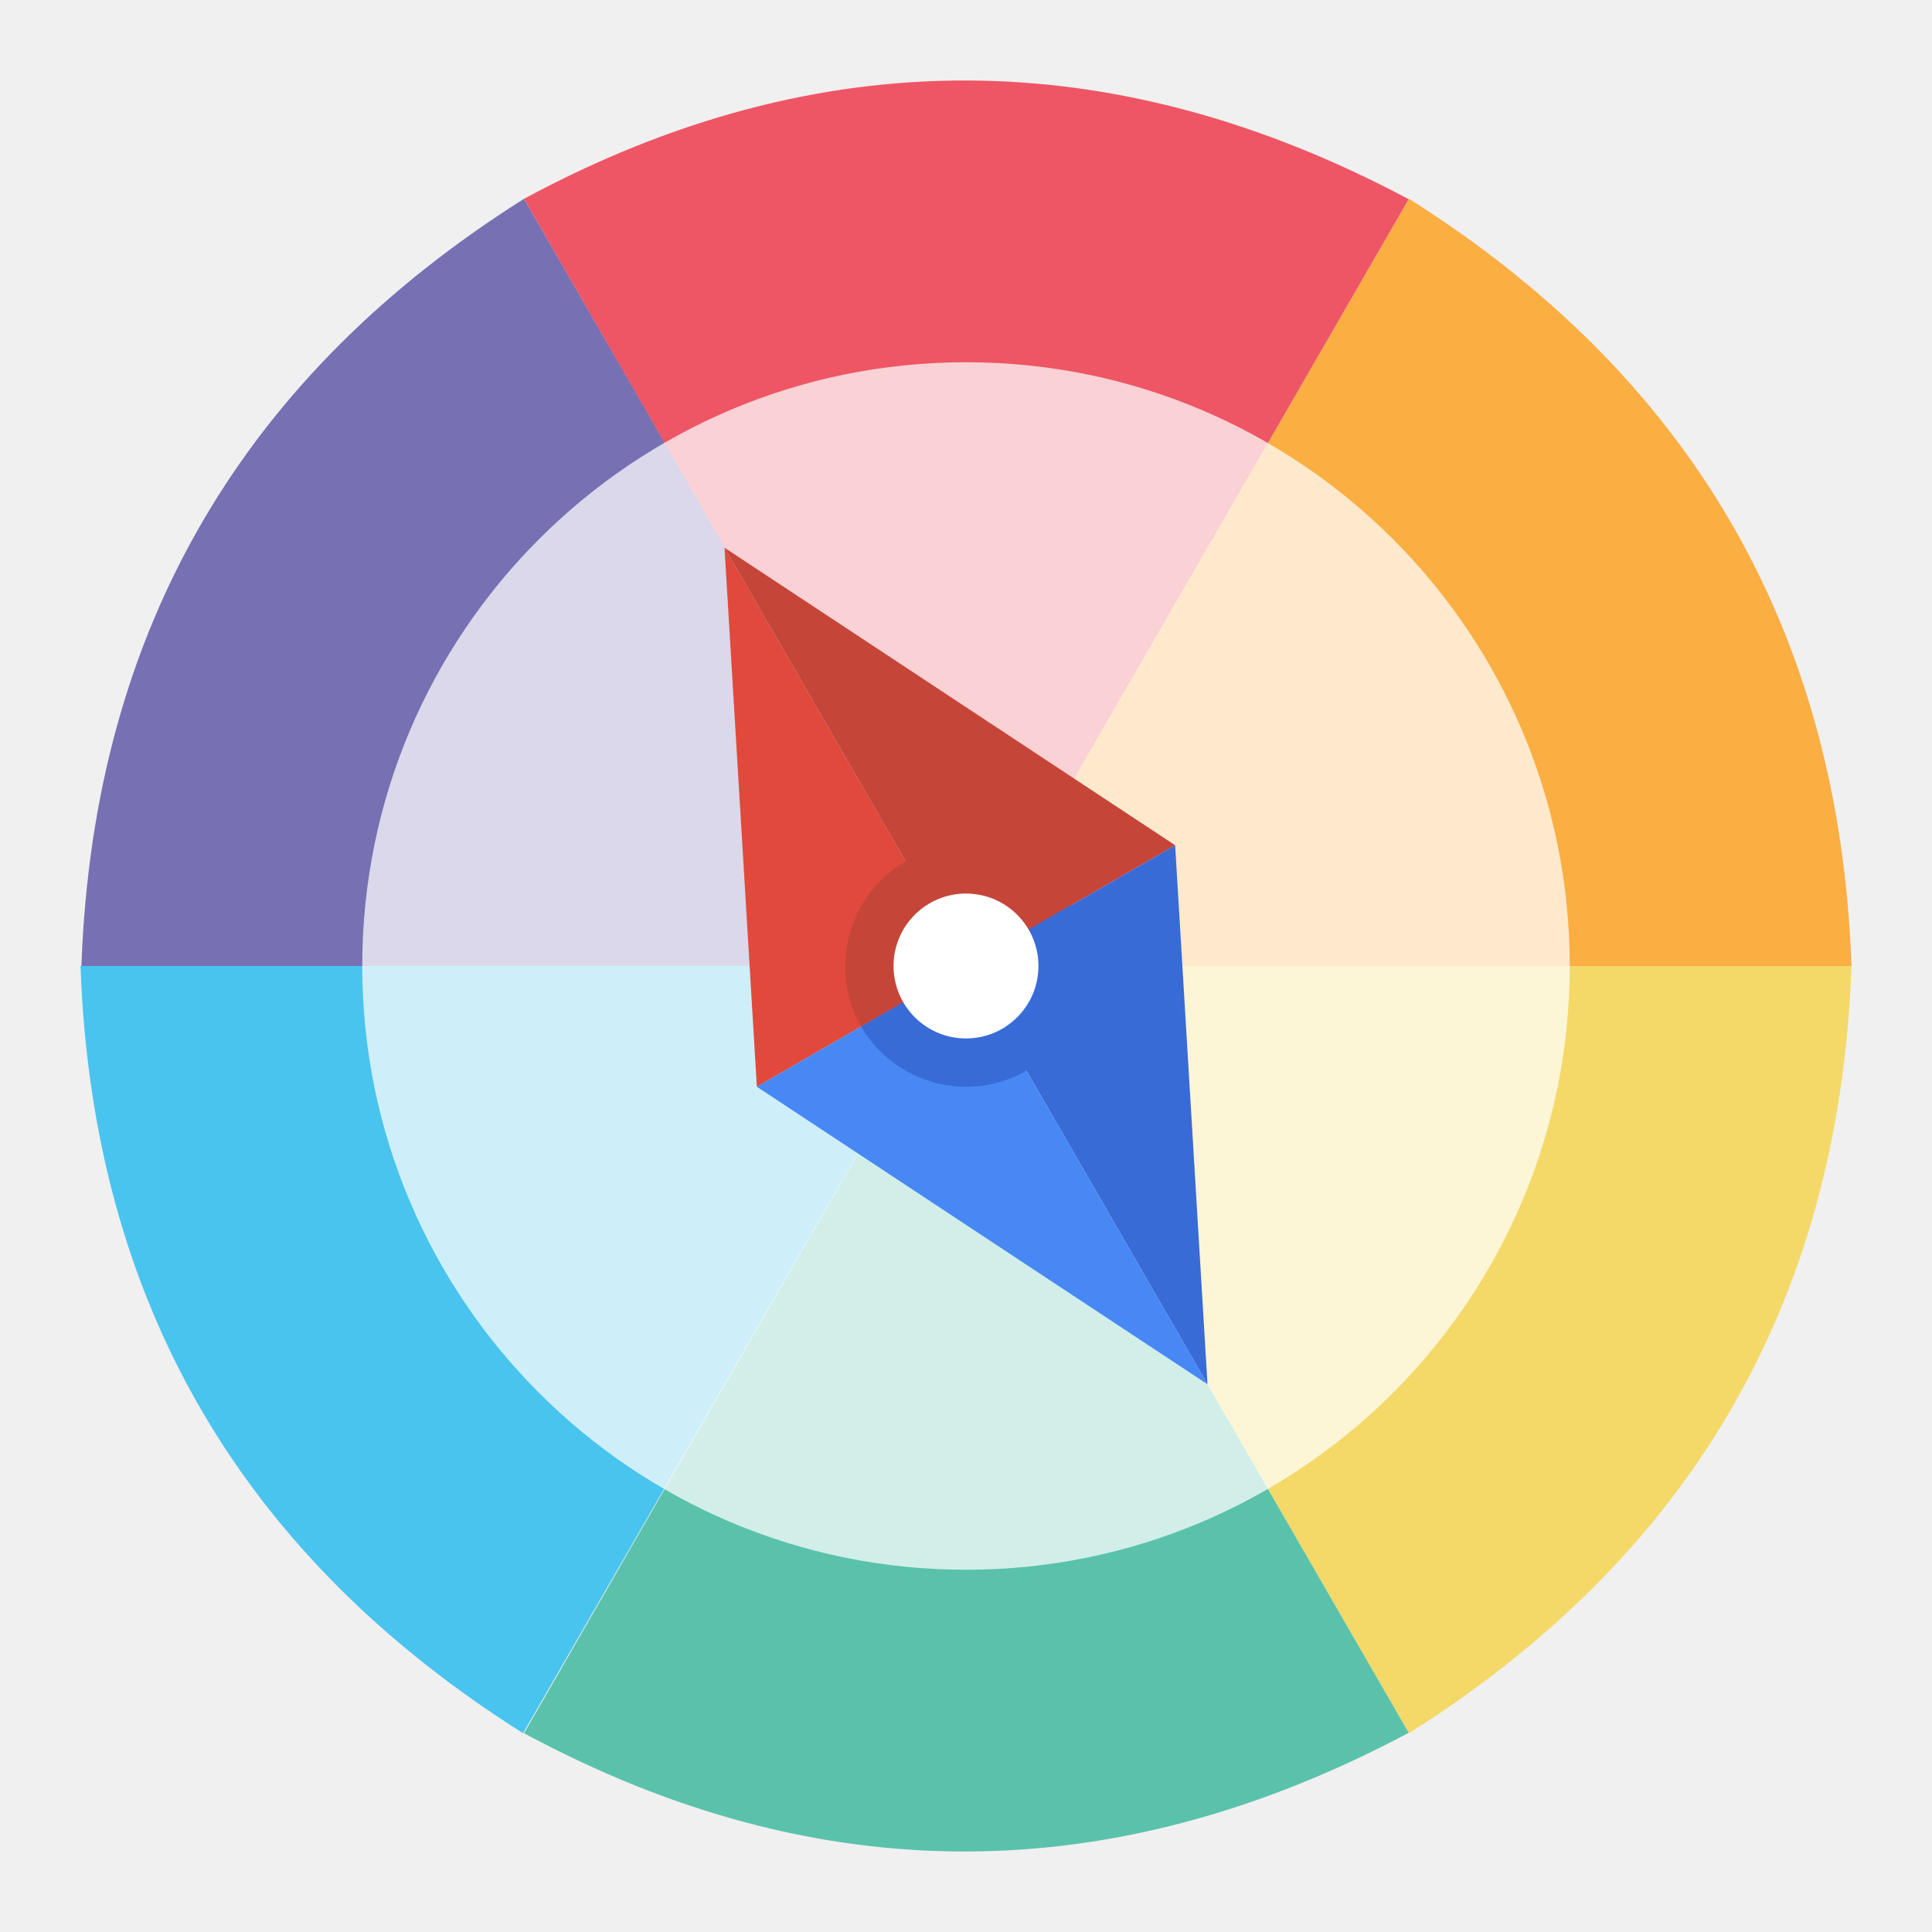
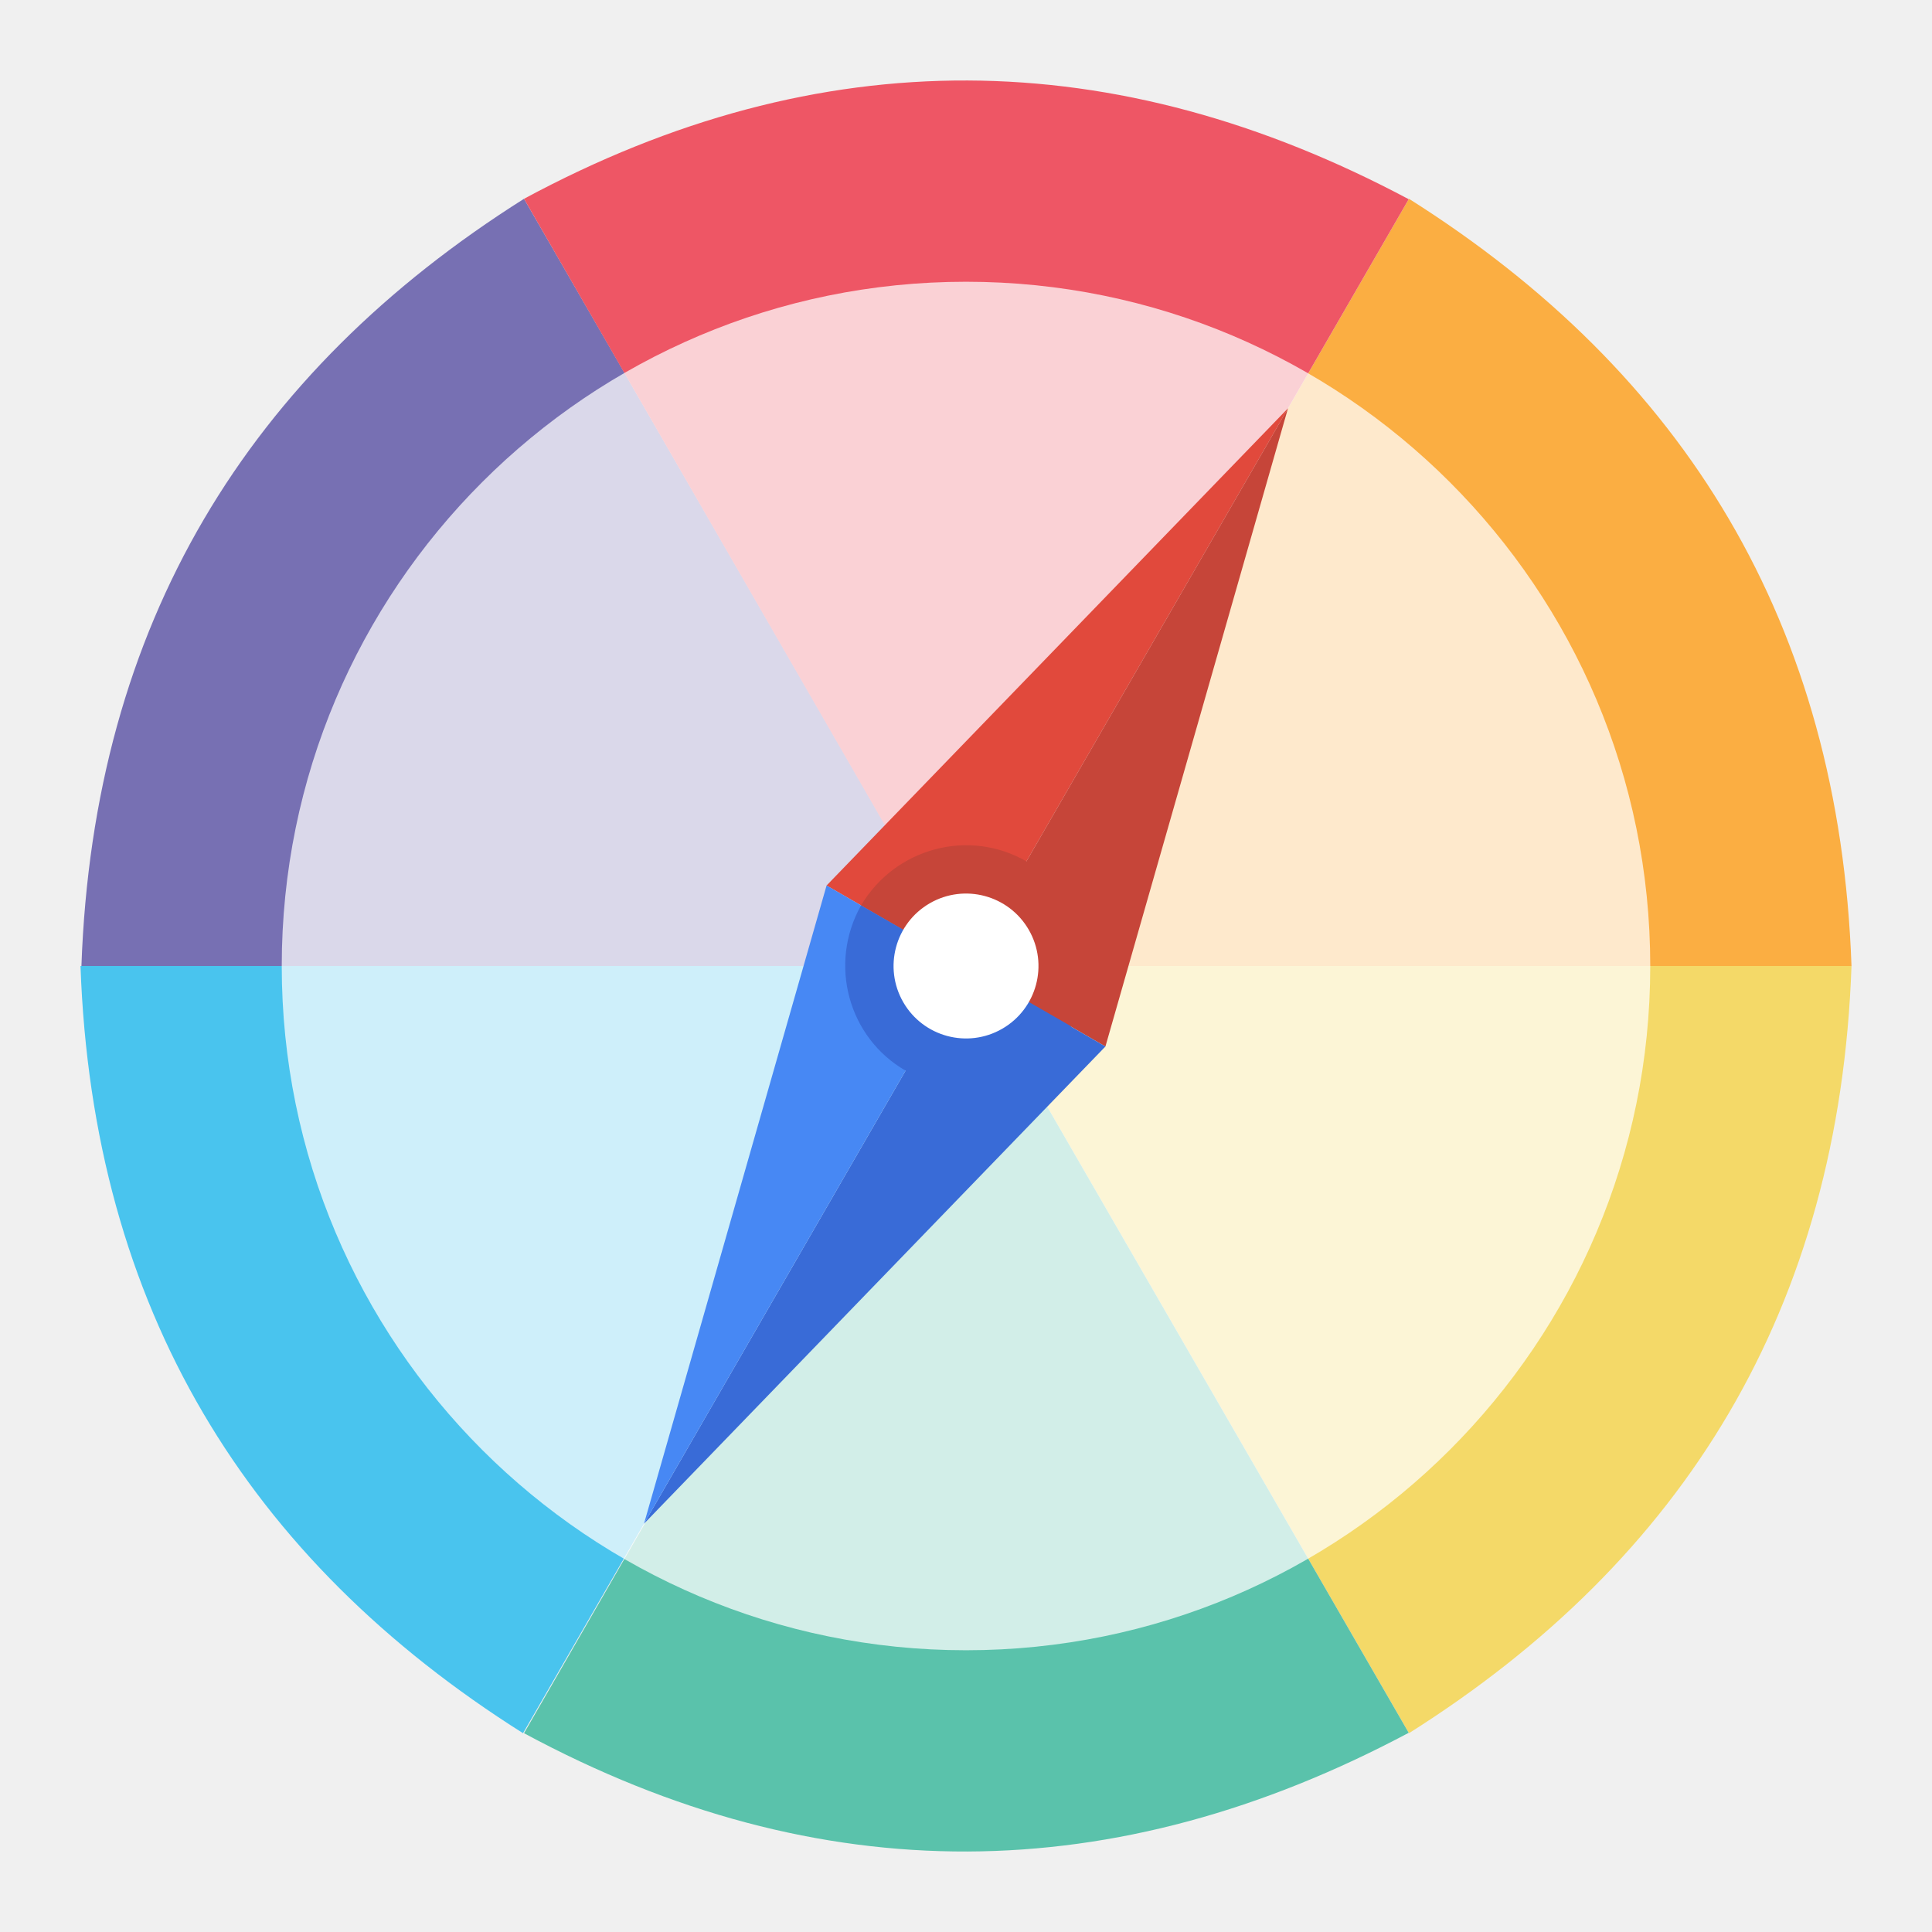
- <svg xmlns="http://www.w3.org/2000/svg" xmlns:ns1="http://www.openswatchbook.org/uri/2009/osb" width="48px" height="48px" viewBox="0 0 48 48" version="1.1" id="SVGRoot">
+ <svg xmlns="http://www.w3.org/2000/svg" xmlns:ns1="http://www.openswatchbook.org/uri/2009/osb" width="48" height="48" viewBox="0 0 48 48" version="1.1" id="SVGRoot">
  <defs id="defs4539">
    <linearGradient id="linearGradient10617" ns1:paint="gradient">
      <stop style="stop-color:#396bd7;stop-opacity:1;" offset="0" id="stop10613" />
      <stop style="stop-color:#396bd7;stop-opacity:0;" offset="1" id="stop10615" />
    </linearGradient>
  </defs>
-   <g id="layer5">
+   <g id="layer5" />
+   <g id="layer1" />
+   <g id="g5133" />
+   <g id="layer3" />
+   <g id="layer4">
    <rect style="fill:none;fill-rule:evenodd" id="rect4583" width="48" height="48" x="0" y="0" />
-   </g>
-   <g id="layer1">
    <path style="opacity:1;vector-effect:none;fill:none;fill-opacity:1;fill-rule:evenodd;stroke:none;stroke-width:0.038;stroke-linecap:butt;stroke-linejoin:miter;stroke-miterlimit:4;stroke-dasharray:none;stroke-dashoffset:0;stroke-opacity:1" id="path5124" d="M 45.998,24 A 21.998,21.998 0 0 1 24.009,45.998 21.998,21.998 0 0 1 2.002,24.017 21.998,21.998 0 0 1 23.974,2.002 21.998,21.998 0 0 1 45.998,23.966" />
-     <path style="fill:#fbae42;stroke:none;stroke-width:0.038;stroke-linecap:butt;stroke-linejoin:miter;stroke-miterlimit:4;stroke-dasharray:none;stroke-opacity:1;fill-opacity:1" d="M 35.005,4.939 C 41.847,9.256 45.699,15.49 46,24 H 24 Z" id="path6924" />
+     <path style="fill:#fbae42;fill-opacity:1;stroke:none;stroke-width:0.038;stroke-linecap:butt;stroke-linejoin:miter;stroke-miterlimit:4;stroke-dasharray:none;stroke-opacity:1" d="M 35.005,4.939 C 41.847,9.256 45.699,15.49 46,24 H 24 Z" id="path6924" />
    <path id="path6926" d="M 35.005,43.061 C 41.847,38.744 45.699,32.51 46,24 H 24 Z" style="fill:#f4d968;fill-opacity:1;stroke:none;stroke-width:0.038;stroke-linecap:butt;stroke-linejoin:miter;stroke-miterlimit:4;stroke-dasharray:none;stroke-opacity:1" />
    <path style="fill:#49c4ee;fill-opacity:1;stroke:none;stroke-width:0.038;stroke-linecap:butt;stroke-linejoin:miter;stroke-miterlimit:4;stroke-dasharray:none;stroke-opacity:1" d="M 12.995,43.061 C 6.153,38.744 2.301,32.51 2,24 h 22 z" id="path6930" />
    <path id="path6932" d="M 13.019,4.939 C 6.176,9.256 2.324,15.49 2.023,24 H 24.023 Z" style="fill:#7770b3;fill-opacity:1;stroke:none;stroke-width:0.038;stroke-linecap:butt;stroke-linejoin:miter;stroke-miterlimit:4;stroke-dasharray:none;stroke-opacity:1" />
-     <path style="fill:#ee5665;stroke:none;stroke-width:0.038;stroke-linecap:butt;stroke-linejoin:miter;stroke-miterlimit:4;stroke-dasharray:none;stroke-opacity:1;fill-opacity:1" d="M 13.019,4.939 C 20.388,0.967 27.714,1.07 34.999,4.949 L 24,24 Z" id="path6962" />
+     <path style="fill:#ee5665;fill-opacity:1;stroke:none;stroke-width:0.038;stroke-linecap:butt;stroke-linejoin:miter;stroke-miterlimit:4;stroke-dasharray:none;stroke-opacity:1" d="M 13.019,4.939 C 20.388,0.967 27.714,1.07 34.999,4.949 L 24,24 Z" id="path6962" />
    <path id="path6964" d="m 13.019,43.061 c 7.369,3.972 14.695,3.869 21.98,-0.01 L 24,24 Z" style="fill:#5ac2ab;fill-opacity:1;stroke:none;stroke-width:0.038;stroke-linecap:butt;stroke-linejoin:miter;stroke-miterlimit:4;stroke-dasharray:none;stroke-opacity:1" />
-   </g>
-   <g id="g5133">
-     <circle id="path5131" style="opacity:0.729;vector-effect:none;fill:#ffffff;fill-opacity:1;fill-rule:evenodd;stroke:none;stroke-width:0.026;stroke-linecap:butt;stroke-linejoin:miter;stroke-miterlimit:4;stroke-dasharray:none;stroke-dashoffset:0;stroke-opacity:1" transform="rotate(-90)" cx="-24" cy="24" r="15" />
-   </g>
-   <g id="layer3">
-     <path style="fill:#e1493c;fill-opacity:1;stroke:none;stroke-width:0.1;stroke-linecap:butt;stroke-linejoin:miter;stroke-miterlimit:4;stroke-dasharray:none;stroke-opacity:1" d="M 18.804,27 18,13.608 24,24 Z" id="path5187" />
-     <path id="path5189" d="M 29.196,21 18,13.608 24,24 Z" style="fill:#c64539;fill-opacity:1;stroke:none;stroke-width:0.1;stroke-linecap:butt;stroke-linejoin:miter;stroke-miterlimit:4;stroke-dasharray:none;stroke-opacity:1" />
-     <path style="fill:#396bd7;fill-opacity:1;stroke:none;stroke-width:0.1;stroke-linecap:butt;stroke-linejoin:miter;stroke-miterlimit:4;stroke-dasharray:none;stroke-opacity:1" d="M 29.196,21 30,34.392 24,24 Z" id="path5191" />
-     <path id="path5193" d="M 18.804,27 30,34.392 24,24 Z" style="fill:#4788f4;fill-opacity:1;stroke:none;stroke-width:0.1;stroke-linecap:butt;stroke-linejoin:miter;stroke-miterlimit:4;stroke-dasharray:none;stroke-opacity:1" />
-   </g>
-   <g id="layer4">
-     <path style="fill:#c64539;fill-opacity:1;fill-rule:evenodd;stroke-width:0.991" id="path5224" d="M 5.774,32.785 A 3.011,3.036 0 0 1 8.789,29.783 3.011,3.036 0 0 1 11.795,32.794" transform="matrix(0.866026,-0.499999,0.500001,0.8660248,0,0)" />
-     <path d="m 5.774,-32.785 a 3.011,3.036 0 0 1 3.015,-3.002 3.011,3.036 0 0 1 3.006,3.011" id="path5226" style="fill:#396bd7;fill-opacity:1;fill-rule:evenodd;stroke-width:0.991" transform="matrix(0.866026,-0.499999,-0.500001,-0.8660248,0,0)" />
-     <circle style="fill:#ffffff;fill-opacity:1;fill-rule:evenodd;stroke-width:0.986" id="path5242" cx="24" cy="24" r="1.8" />
+     <circle id="path5131" style="opacity:0.729;vector-effect:none;fill:#ffffff;fill-opacity:1;fill-rule:evenodd;stroke:none;stroke-width:0.029;stroke-linecap:butt;stroke-linejoin:miter;stroke-miterlimit:4;stroke-dasharray:none;stroke-dashoffset:0;stroke-opacity:1" transform="rotate(-90)" cx="-24" cy="24" r="17" />
+     <g id="g4566" transform="matrix(0.8333333,-0.2886751,-0.2886752,1.166667,10.9282,2.9282)">
+       <path id="path5187" d="M 18.804,21 30,13.608 24,24 Z" style="fill:#e1493c;fill-opacity:1;stroke:none;stroke-width:0.1;stroke-linecap:butt;stroke-linejoin:miter;stroke-miterlimit:4;stroke-dasharray:none;stroke-opacity:1" />
+       <path style="fill:#c64539;fill-opacity:1;stroke:none;stroke-width:0.1;stroke-linecap:butt;stroke-linejoin:miter;stroke-miterlimit:4;stroke-dasharray:none;stroke-opacity:1" d="M 29.196,27 30,13.608 24,24 Z" id="path5189" />
+       <path id="path5191" d="M 29.196,27 18,34.392 24,24 Z" style="fill:#396bd7;fill-opacity:1;stroke:none;stroke-width:0.1;stroke-linecap:butt;stroke-linejoin:miter;stroke-miterlimit:4;stroke-dasharray:none;stroke-opacity:1" />
+       <path style="fill:#4788f4;fill-opacity:1;stroke:none;stroke-width:0.1;stroke-linecap:butt;stroke-linejoin:miter;stroke-miterlimit:4;stroke-dasharray:none;stroke-opacity:1" d="M 18.804,21 18,34.392 24,24 Z" id="path5193" />
+     </g>
+     <path style="fill:#c64539;fill-opacity:1;fill-rule:evenodd;stroke-width:0.991" id="path5224" d="m 29.774,8.785 a 3.011,3.036 0 0 1 3.015,-3.002 3.011,3.036 0 0 1 3.006,3.011" transform="matrix(0.8660248,0.500001,-0.499999,0.866026,0,0)" />
+     <path d="m 29.774,-8.785 a 3.011,3.036 0 0 1 3.015,-3.002 3.011,3.036 0 0 1 3.006,3.011" id="path5226" style="fill:#396bd7;fill-opacity:1;fill-rule:evenodd;stroke-width:0.991" transform="matrix(0.8660248,0.500001,0.499999,-0.866026,0,0)" />
+     <circle style="fill:#ffffff;fill-opacity:1;fill-rule:evenodd;stroke-width:0.986" id="path5242" cx="32.785" cy="-8.785" r="1.8" transform="rotate(60)" />
  </g>
</svg>
